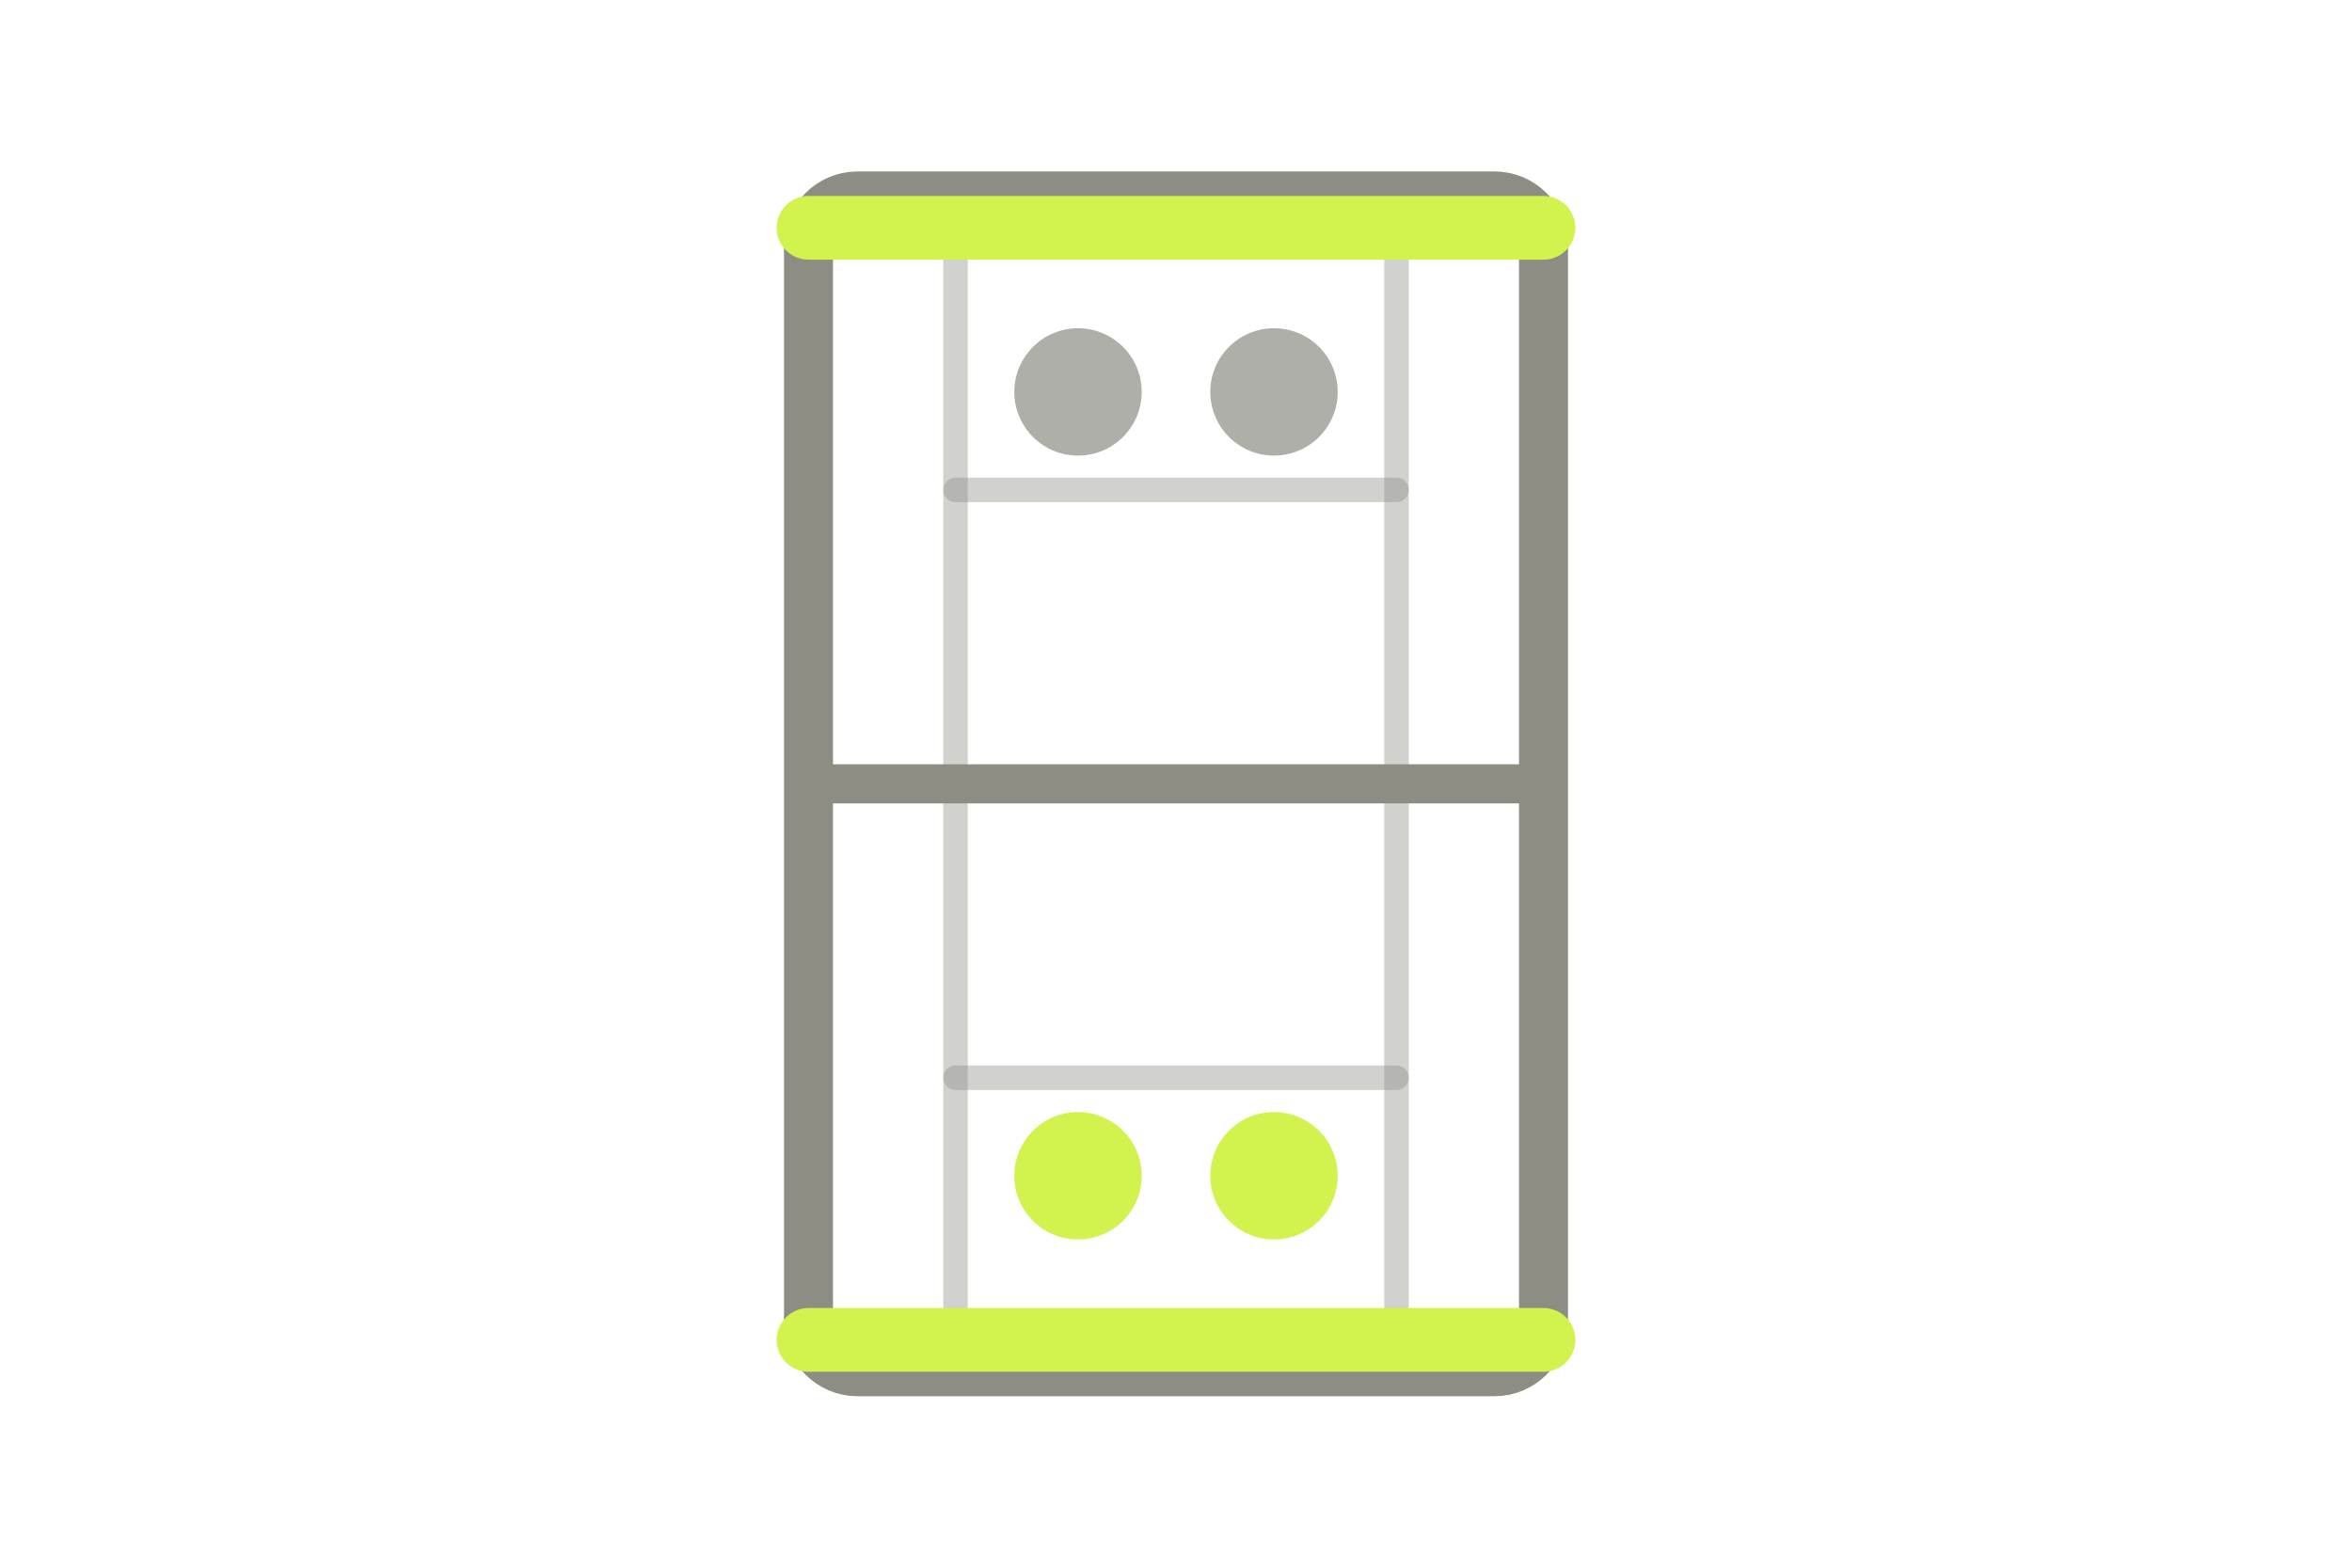
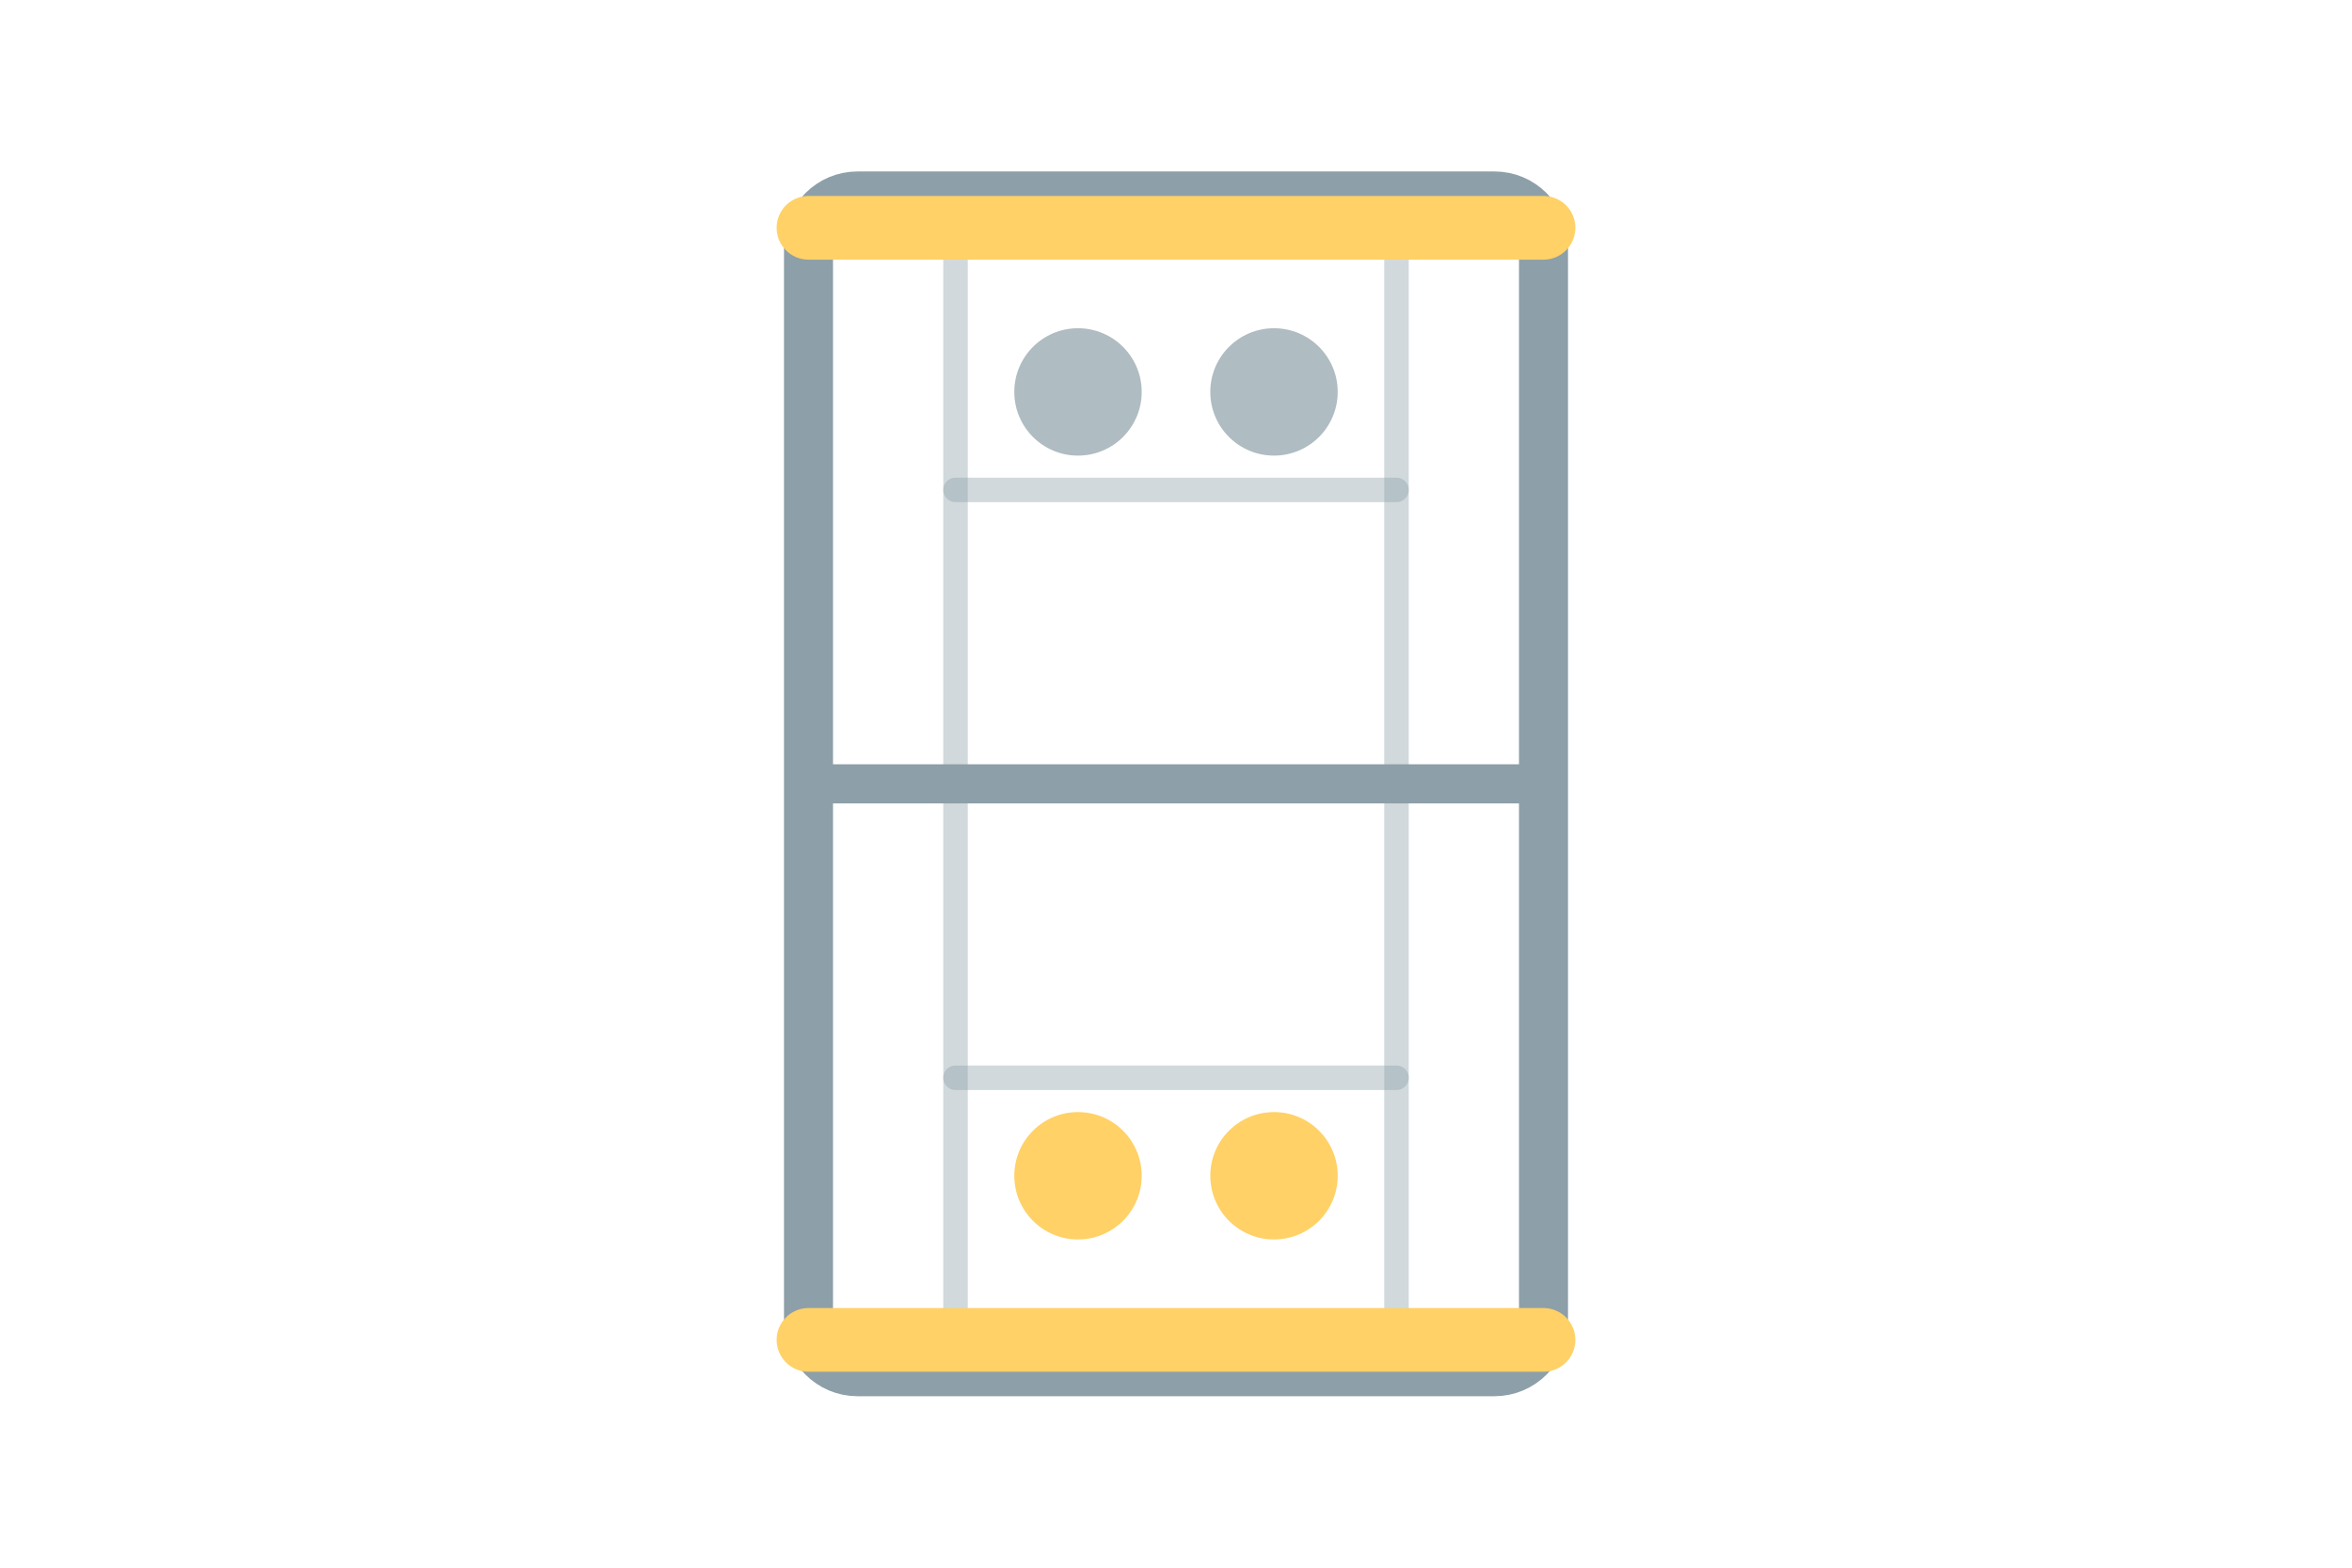
<svg xmlns="http://www.w3.org/2000/svg" viewBox="0 0 96 64" width="96" height="64" fill="none" stroke-linecap="round" stroke-linejoin="round">
-   <rect x="33" y="8" width="30" height="48" rx="2" stroke="#8d8d84" stroke-width="2" />
-   <line x1="39" y1="8" x2="39" y2="56" stroke="#8d8d84" stroke-width="1" opacity=".4" />
-   <line x1="57" y1="8" x2="57" y2="56" stroke="#8d8d84" stroke-width="1" opacity=".4" />
-   <line x1="33" y1="32" x2="63" y2="32" stroke="#8d8d84" stroke-width="1.6" />
-   <line x1="39" y1="20" x2="57" y2="20" stroke="#8d8d84" stroke-width="1" opacity=".4" />
-   <line x1="39" y1="44" x2="57" y2="44" stroke="#8d8d84" stroke-width="1" opacity=".4" />
-   <line x1="33" y1="9.3" x2="63" y2="9.3" stroke="#d2f24e" stroke-width="2.6" />
-   <line x1="33" y1="54.7" x2="63" y2="54.7" stroke="#d2f24e" stroke-width="2.6" />
-   <circle cx="44" cy="16" r="2.6" fill="#8d8d84" opacity=".7" />
-   <circle cx="52" cy="16" r="2.6" fill="#8d8d84" opacity=".7" />
-   <circle cx="44" cy="48" r="2.6" fill="#d2f24e" />
-   <circle cx="52" cy="48" r="2.6" fill="#d2f24e" />
+   <rect x="33" y="8" width="30" height="48" rx="2" stroke="#8d9fa8" stroke-width="2" />
+   <line x1="39" y1="8" x2="39" y2="56" stroke="#8d9fa8" stroke-width="1" opacity=".4" />
+   <line x1="57" y1="8" x2="57" y2="56" stroke="#8d9fa8" stroke-width="1" opacity=".4" />
+   <line x1="33" y1="32" x2="63" y2="32" stroke="#8d9fa8" stroke-width="1.6" />
+   <line x1="39" y1="20" x2="57" y2="20" stroke="#8d9fa8" stroke-width="1" opacity=".4" />
+   <line x1="39" y1="44" x2="57" y2="44" stroke="#8d9fa8" stroke-width="1" opacity=".4" />
+   <line x1="33" y1="9.3" x2="63" y2="9.3" stroke="#ffd166" stroke-width="2.6" />
+   <line x1="33" y1="54.7" x2="63" y2="54.7" stroke="#ffd166" stroke-width="2.6" />
+   <circle cx="44" cy="16" r="2.6" fill="#8d9fa8" opacity=".7" />
+   <circle cx="52" cy="16" r="2.6" fill="#8d9fa8" opacity=".7" />
+   <circle cx="44" cy="48" r="2.6" fill="#ffd166" />
+   <circle cx="52" cy="48" r="2.6" fill="#ffd166" />
</svg>
